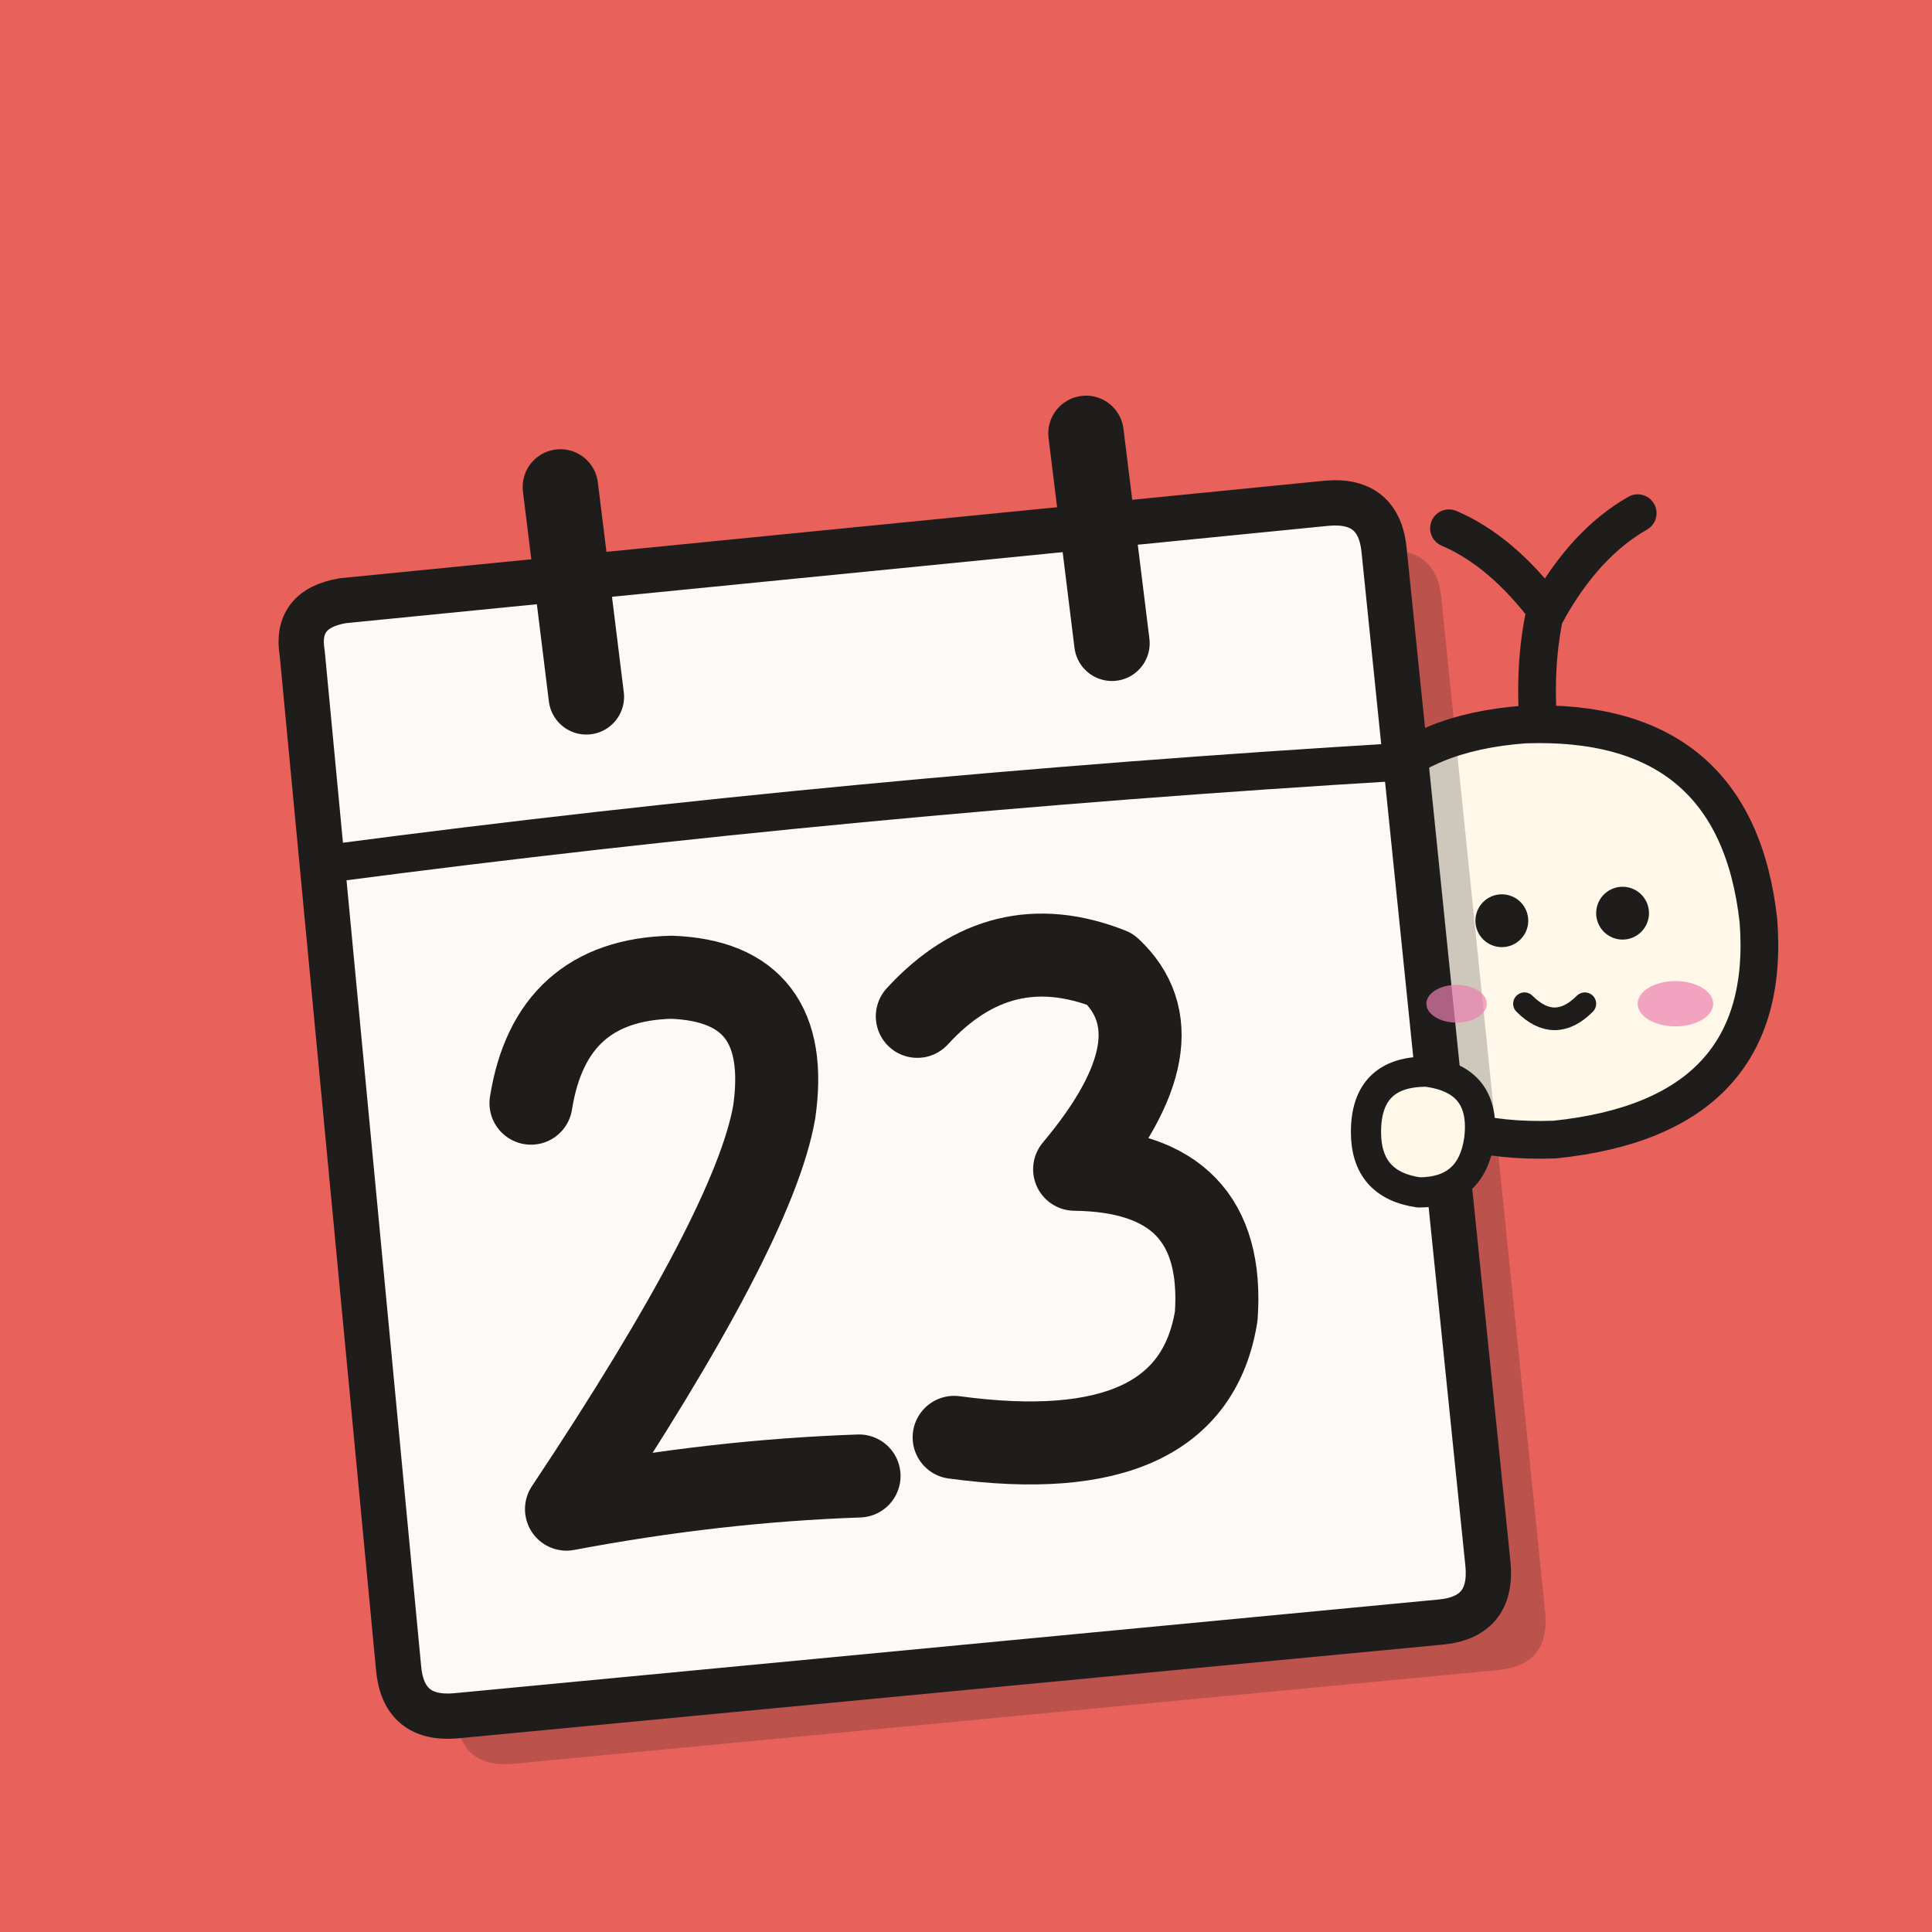
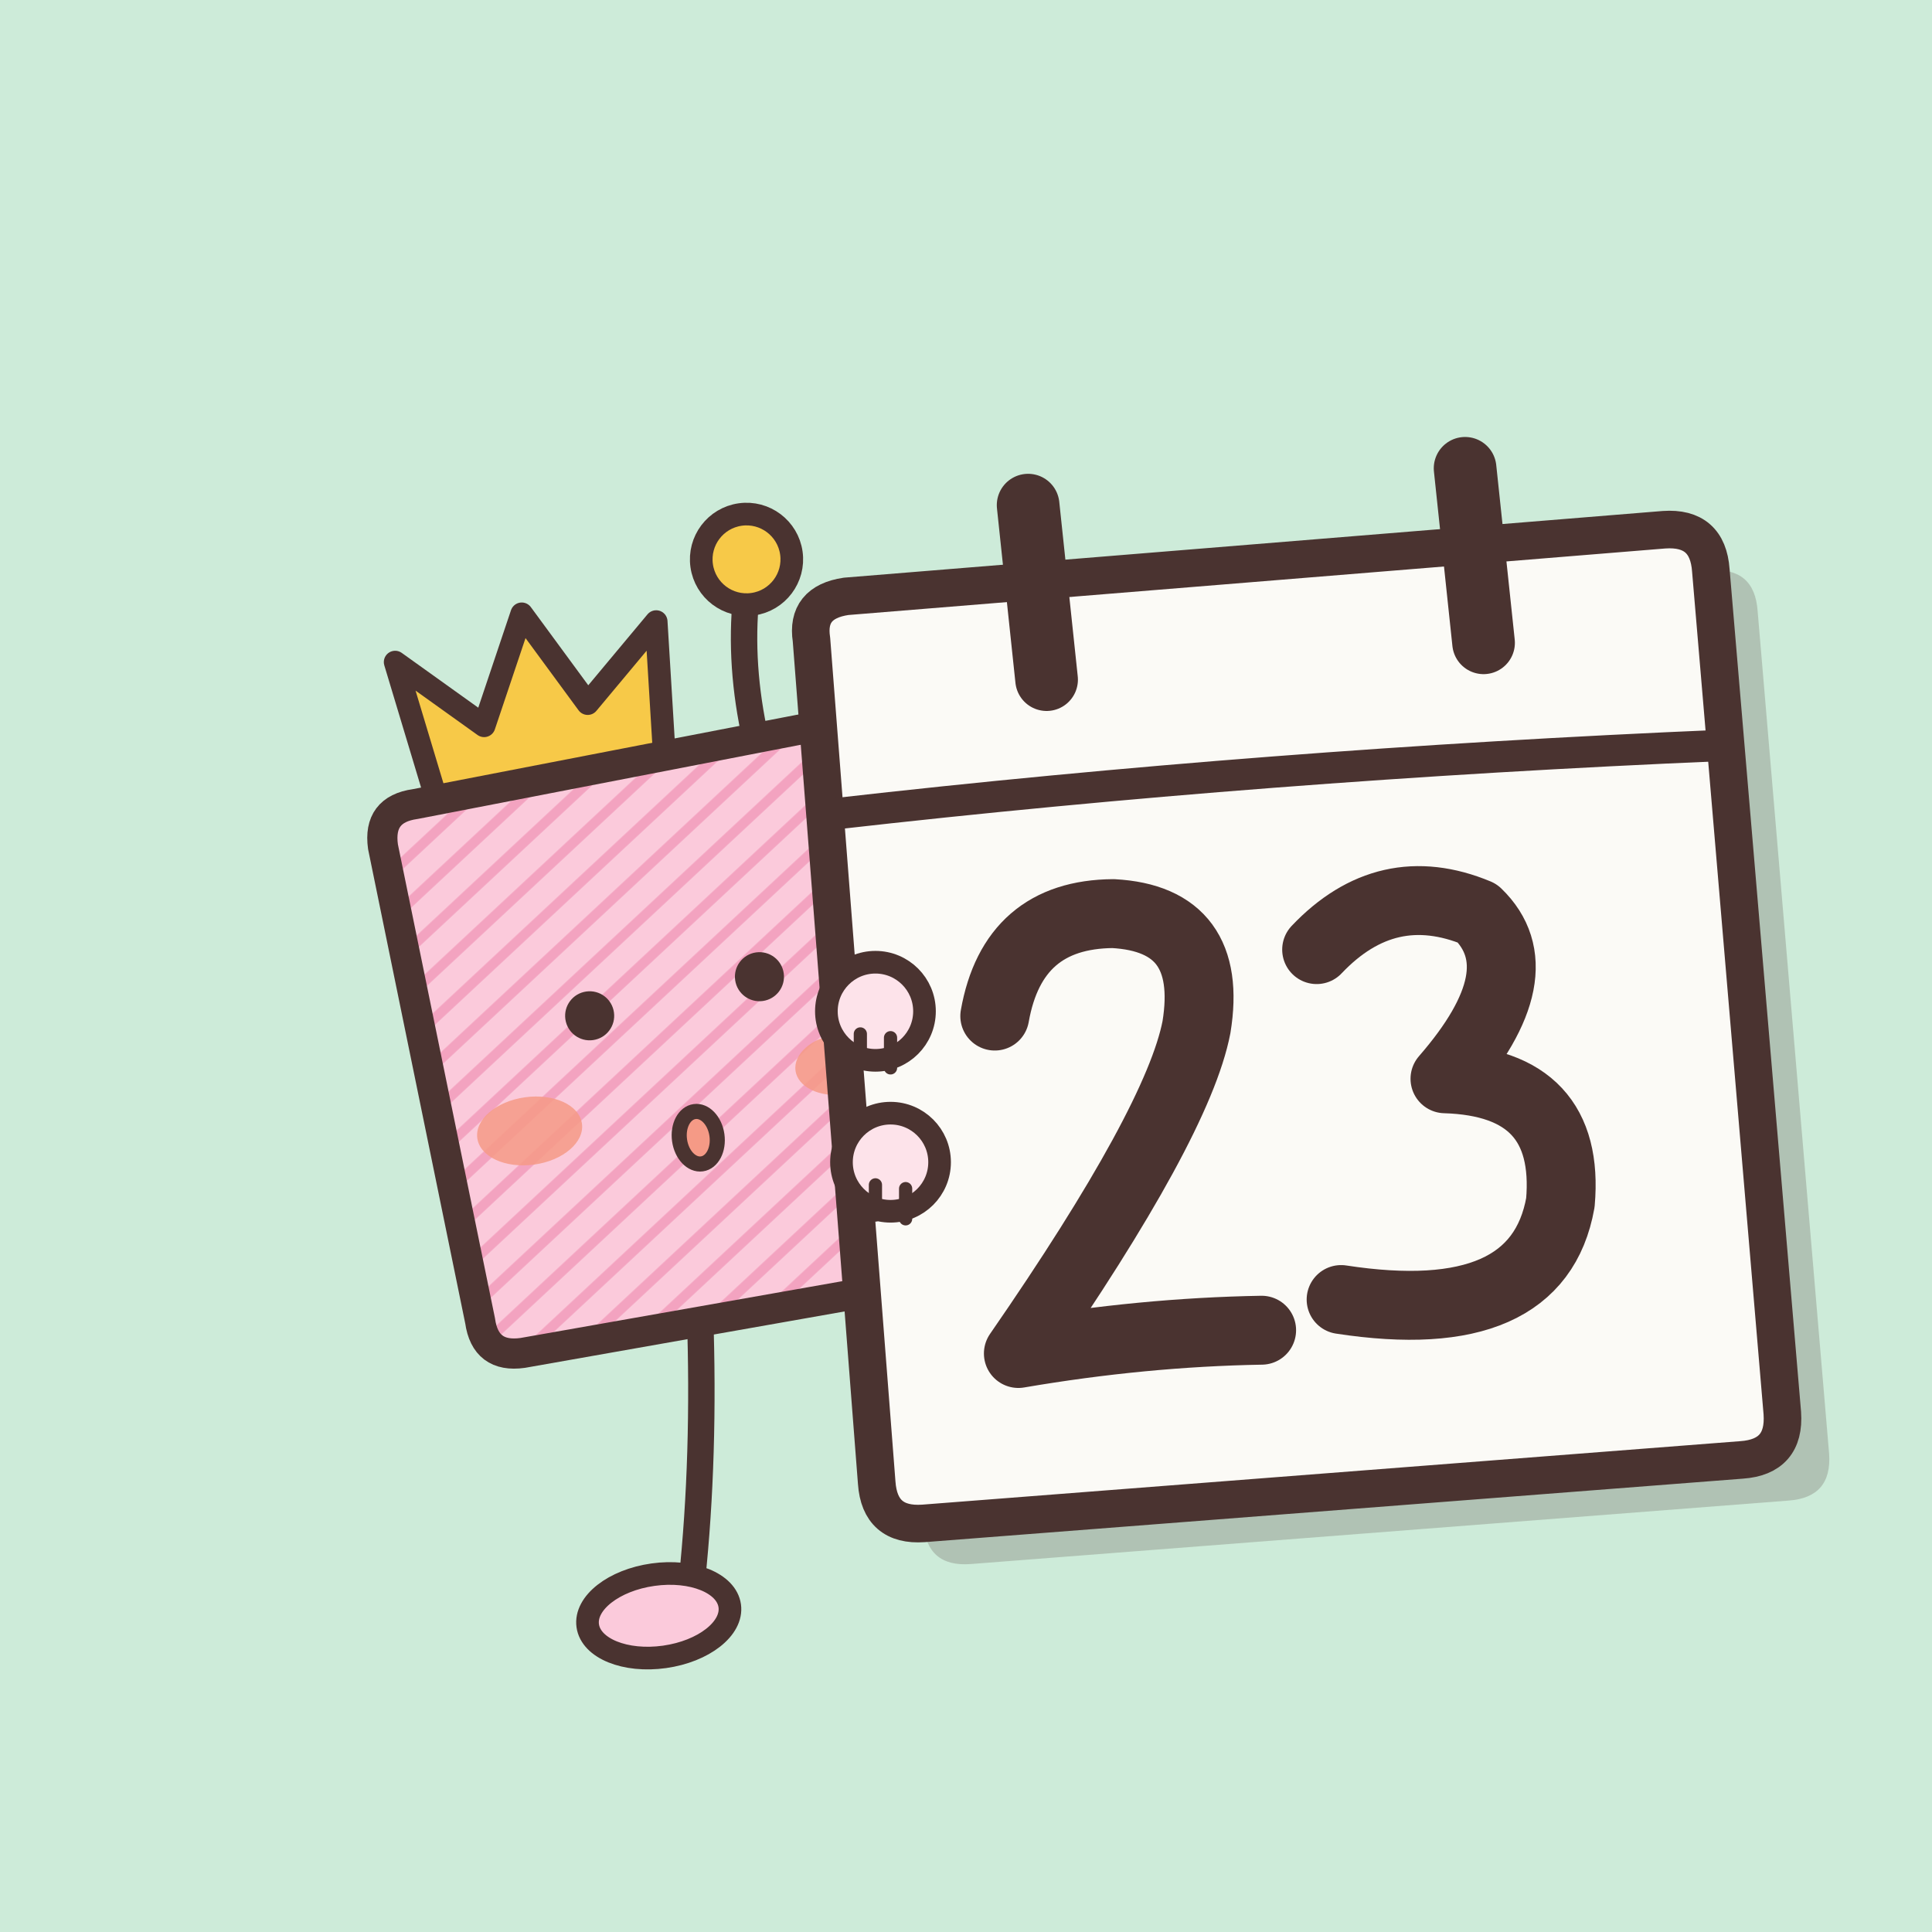
<svg xmlns="http://www.w3.org/2000/svg" viewBox="0 0 512 512" width="512" height="512">
-   <rect width="512" height="512" fill="#e8615a" />
-   <g stroke="#1f1d1b" stroke-linecap="round" stroke-linejoin="round">
-     <g>
-       <path d="M408 196 Q406 176 410 160" fill="none" stroke-width="10" />
-       <path d="M410 162 Q398 146 384 140" fill="none" stroke-width="10" />
-       <path d="M410 162 Q420 144 434 136" fill="none" stroke-width="10" />
-       <path d="M352 250 Q350 196 404 192 Q460 190 466 244 Q470 296 412 302 Q356 304 352 250 Z" fill="#fff7e8" stroke-width="10" />
+   <defs>
+     <pattern id="hatch" width="9" height="9" patternUnits="userSpaceOnUse" patternTransform="rotate(-35)">
+       <rect width="9" height="9" fill="#fbcadb" />
+       <line x1="0" y1="2" x2="9" y2="2" stroke="#f3a3c0" stroke-width="2.6" />
+     </pattern>
+   </defs>
+   <rect width="512" height="512" fill="#cdebd9" />
+   <g stroke="#4a3330" stroke-linecap="round" stroke-linejoin="round">
+     <g transform="rotate(-8 180 280)">
+       <path d="M176 348 Q172 386 164 418" fill="none" stroke-width="7" />
+       <ellipse cx="154" cy="426" rx="19" ry="11" fill="#fbcadb" stroke-width="6" />
+       <path d="M212 202 Q210 182 214 164" fill="none" stroke-width="7" />
+       <circle cx="216" cy="152" r="12" fill="#f7c948" stroke-width="6" />
+       <path d="M126 205 L120 166 L141 186 L155 158 L169 184 L190 165 L187 203 Z" fill="#f7c948" stroke-width="6" />
+       <path d="M110 214 Q110 204 120 204 L236 198 Q246 198 246 208 L252 338 Q252 348 242 348 L128 352 Q118 352 118 342 Z" fill="url(#hatch)" stroke-width="8" />
+       <circle cx="158" cy="266" r="6.5" fill="#4a3330" stroke="none" />
+       <circle cx="204" cy="262" r="6.5" fill="#4a3330" stroke="none" />
+       <ellipse cx="138" cy="294" rx="14" ry="9" fill="#f59a86" fill-opacity=".85" stroke="none" />
+       <ellipse cx="222" cy="288" rx="12" ry="8" fill="#f59a86" fill-opacity=".85" stroke="none" />
+       <ellipse cx="182" cy="302" rx="5" ry="7" fill="#f59a86" stroke-width="4" />
    </g>
-     <g transform="rotate(-5 236 280)">
-       <path d="M90 160 Q89 148 102 147 L364 144 Q378 144 378 158 L382 428 Q382 442 368 442 L106 444 Q92 444 92 430 Z" fill="#1f1d1b" stroke="none" transform="translate(14 14)" opacity=".22" />
+     <g transform="translate(147 28) scale(.83) rotate(-4 236 280)">
+       <path d="M90 160 Q89 148 102 147 L364 144 Q378 144 378 158 L382 428 Q382 442 368 442 L106 444 Q92 444 92 430 Z" fill="#4a3330" stroke="none" transform="translate(14 14)" opacity=".22" />
      <path d="M90 160 Q89 148 102 147 L364 144 Q378 144 378 158 L382 428 Q382 442 368 442 L106 444 Q92 444 92 430 Z" fill="#fbfaf6" stroke-width="12" />
      <path d="M94 216 Q232 210 378 214" fill="none" stroke-width="10" />
      <path d="M140 284 Q148 252 180 254 Q212 258 204 292 Q196 322 140 392 Q180 388 218 390" fill="none" stroke-width="22" />
      <path d="M244 270 Q268 248 296 262 Q314 282 282 314 Q322 318 316 356 Q306 396 244 382" fill="none" stroke-width="22" />
      <path d="M162 122 L164 178" fill="none" stroke-width="20" />
      <path d="M302 120 L304 176" fill="none" stroke-width="20" />
    </g>
-     <circle cx="398" cy="244" r="7" fill="#1f1d1b" stroke="none" />
-     <circle cx="430" cy="242" r="7" fill="#1f1d1b" stroke="none" />
-     <ellipse cx="386" cy="266" rx="8" ry="5" fill="#ec7fb0" fill-opacity=".7" stroke="none" />
-     <ellipse cx="444" cy="266" rx="10" ry="6" fill="#ec7fb0" fill-opacity=".7" stroke="none" />
-     <path d="M404 266 Q412 274 420 266" fill="none" stroke-width="6" />
-     <path d="M362 300 Q362 284 378 284 Q394 286 392 302 Q390 316 376 316 Q362 314 362 300 Z" fill="#fff7e8" stroke-width="8" />
+     <g fill="#fde3ea" stroke-width="6">
+       <circle cx="232" cy="268" r="13" />
+       <circle cx="236" cy="308" r="13" />
+     </g>
+     <path d="M228 274 L228 282 M236 275 L236 283 M232 314 L232 322 M240 315 L240 323" fill="none" stroke-width="3.5" />
  </g>
</svg>
